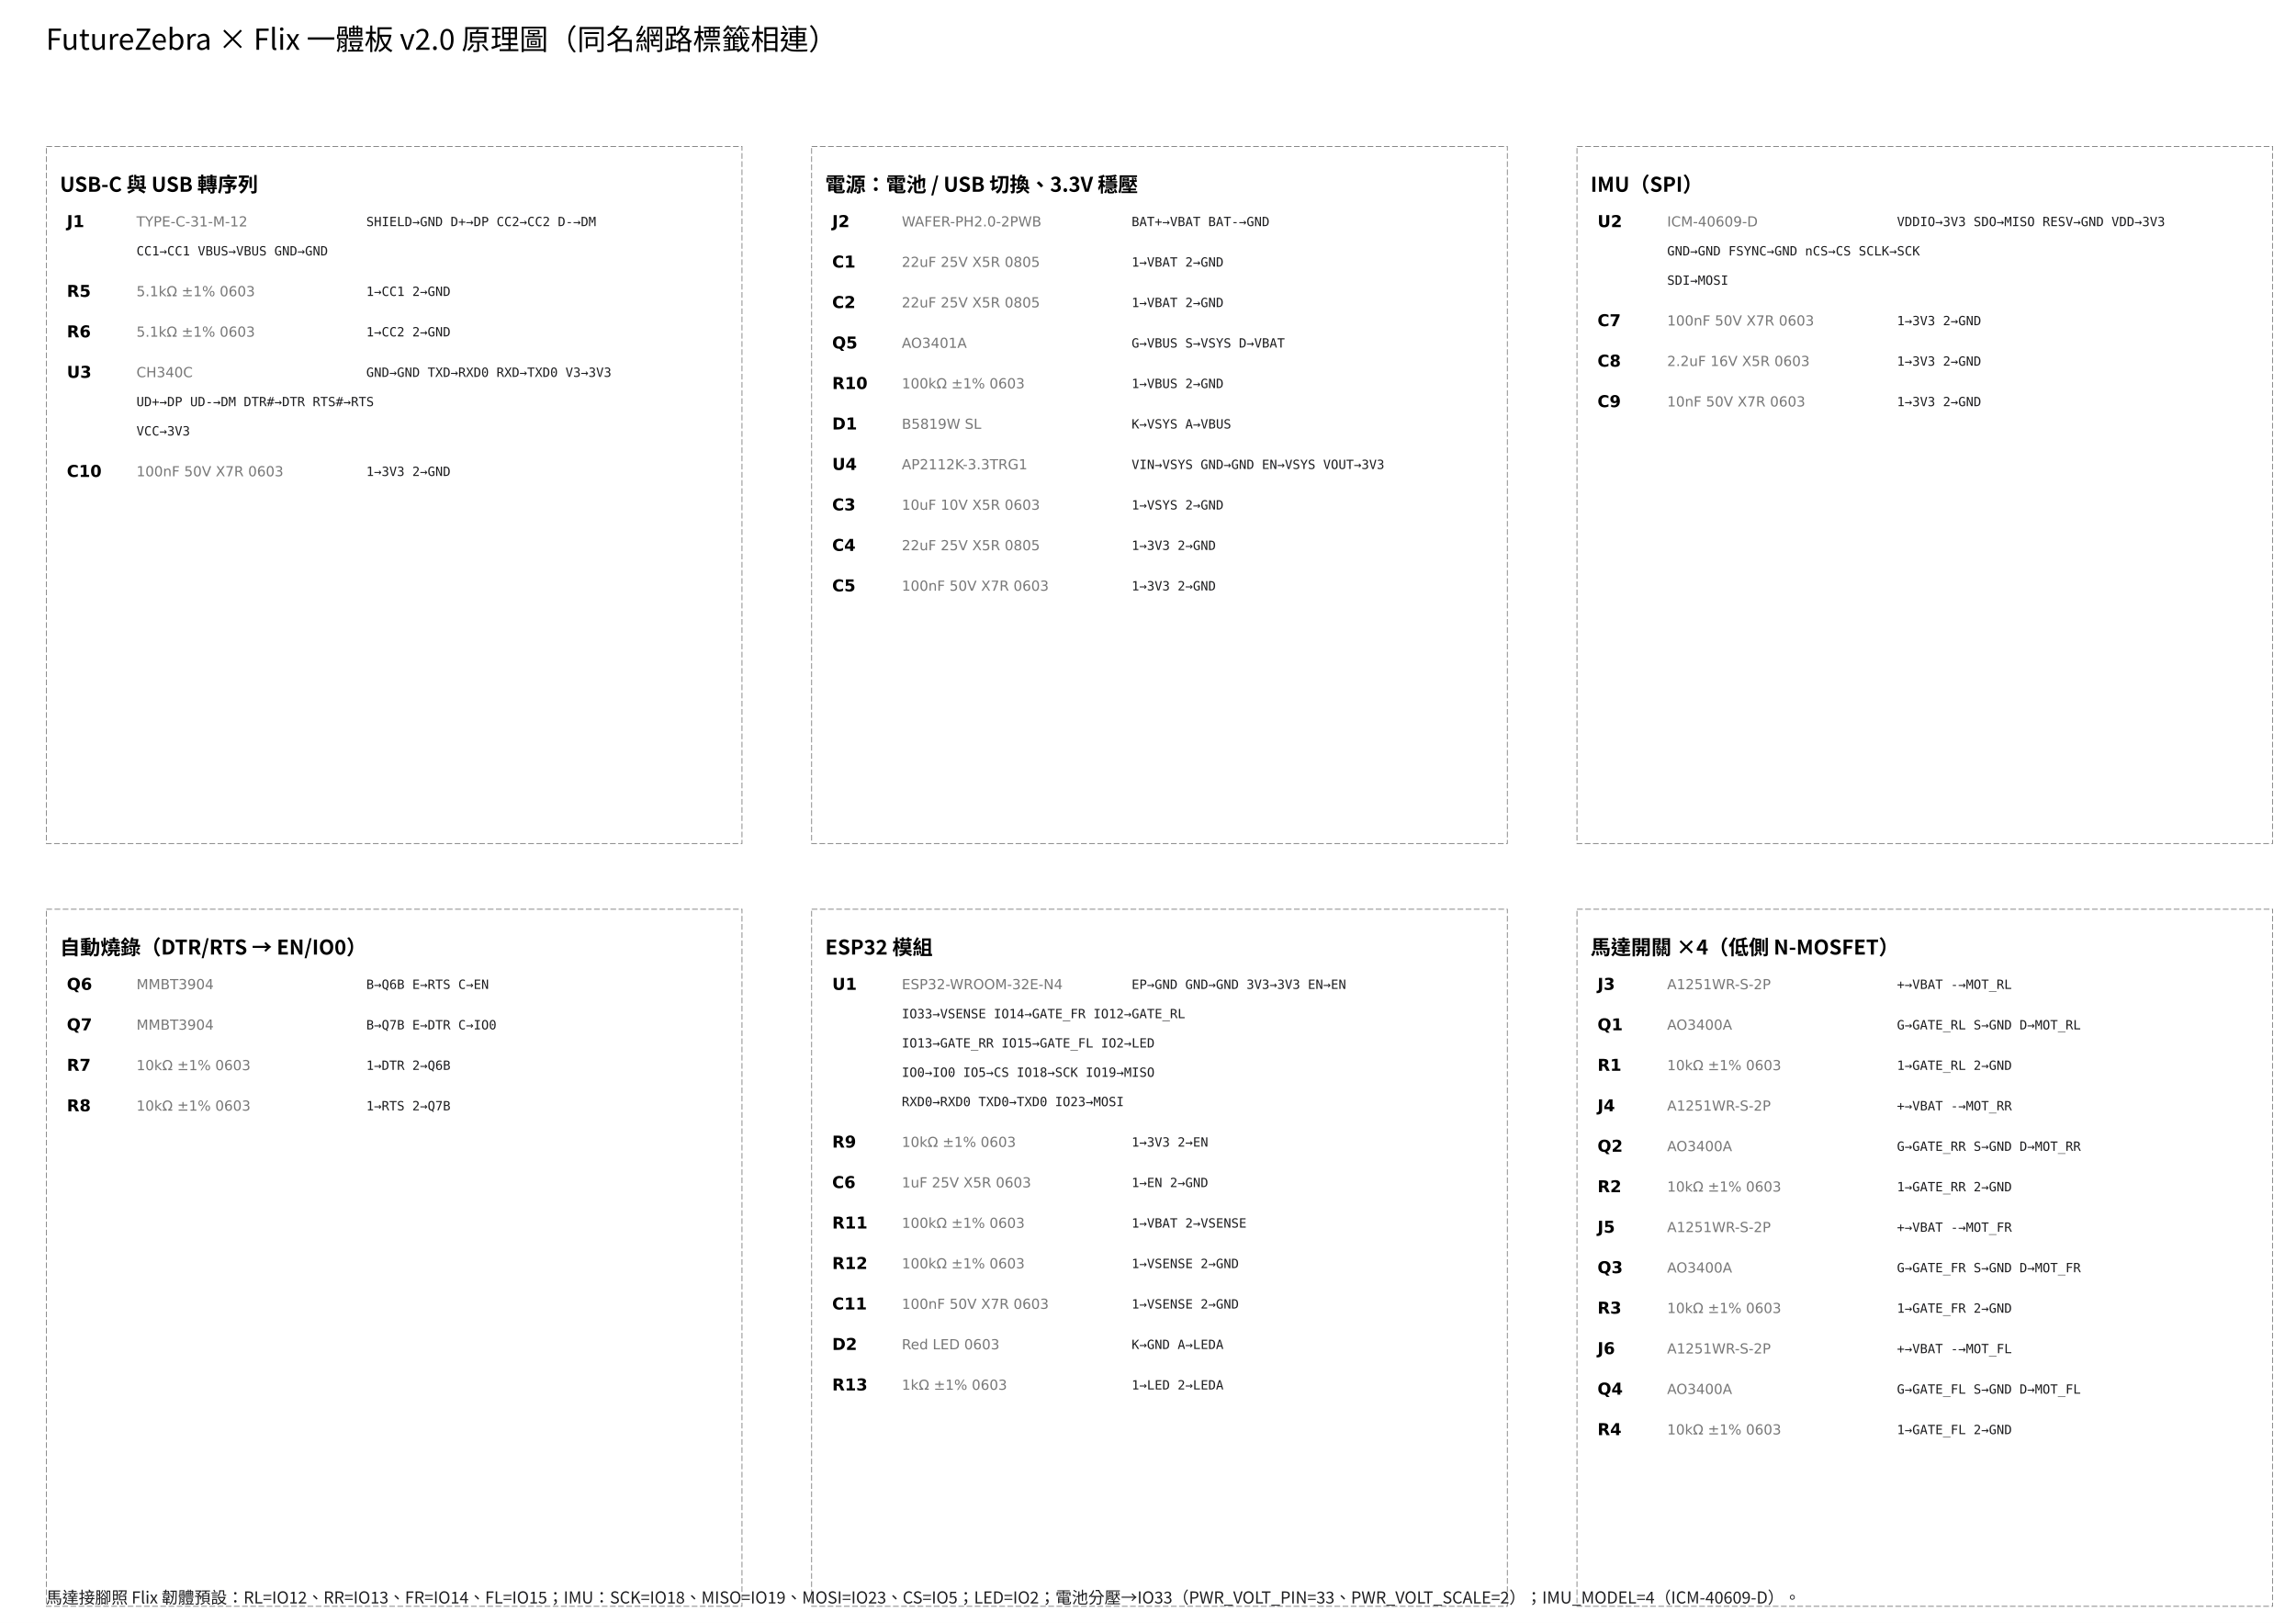
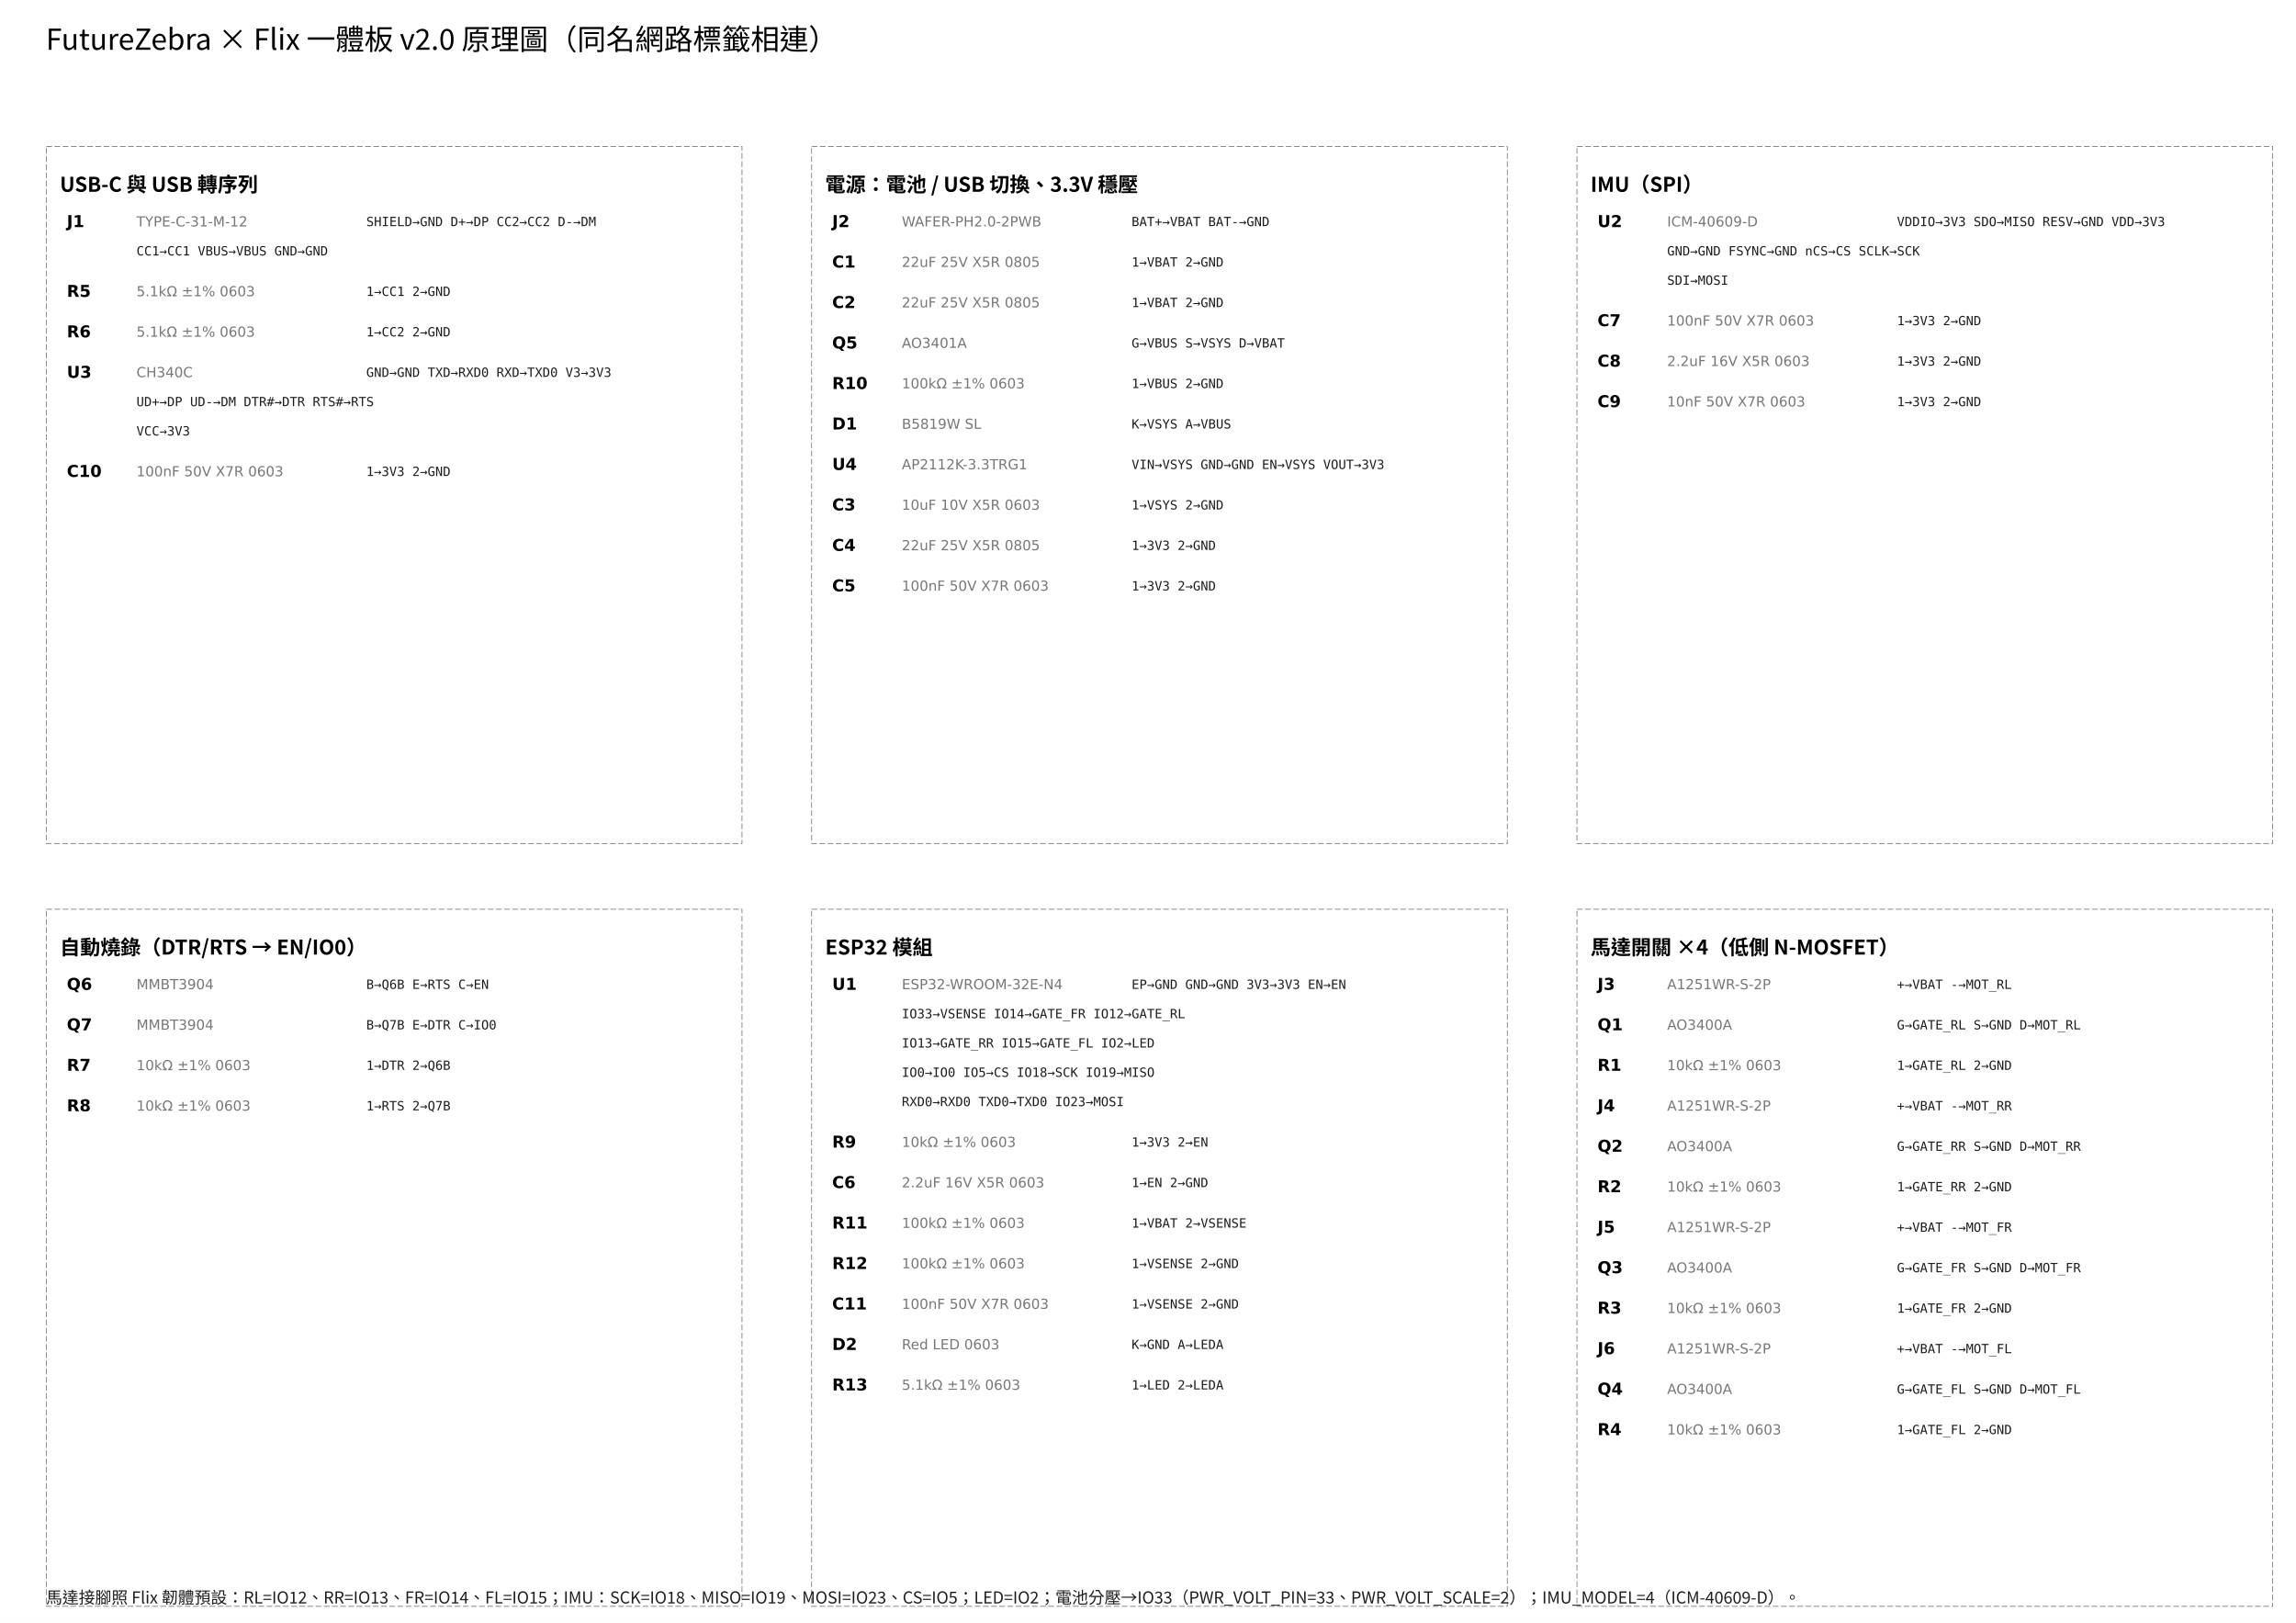
<svg xmlns="http://www.w3.org/2000/svg" width="1190.88pt" height="841.68pt" viewBox="0 0 1190.88 841.68" version="1.1">
  <defs>
    <style type="text/css">*{stroke-linejoin: round; stroke-linecap: butt}</style>
  </defs>
  <g id="figure_1">
    <g id="patch_1">
      <path d="M 0 841.68  L 1190.88 841.68  L 1190.88 0  L 0 0  z " style="fill: #ffffff" />
    </g>
    <g id="axes_1">
      <g id="patch_2">
-         <path d="M 23.818 437.674  L 385.051 437.674  L 385.051 75.751  L 23.818 75.751  L 23.818 437.674  z " clip-path="url(#p73c78aa7f6)" style="fill: none; stroke-dasharray: 2.96,1.28; stroke-dashoffset: 0; stroke: #777777; stroke-width: 0.8; stroke-linejoin: miter" />
+         <path d="M 23.818 437.674  L 385.051 437.674  L 385.051 75.751  L 23.818 75.751  L 23.818 437.674  z " clip-path="url(#p7e9103338e)" style="fill: none; stroke-dasharray: 2.96,1.28; stroke-dashoffset: 0; stroke: #777777; stroke-width: 0.8; stroke-linejoin: miter" />
      </g>
      <g id="text_1">
        <text style="font-weight: 700; font-size: 10.5px; font-family: 'Noto Sans CJK TC', 'DejaVu Sans', 'Noto Sans CJK JP'; text-anchor: start" x="31.042" y="99.468" transform="rotate(-0 31.04227 99.4681)">USB-C 與 USB 轉序列</text>
      </g>
      <g id="text_2">
        <text style="font-weight: 700; font-size: 8.5px; font-family: 'DejaVu Sans'; text-anchor: start" x="34.655" y="117.771" transform="rotate(-0 34.65461 117.7707)">J1</text>
      </g>
      <g id="text_3">
        <text style="font-size: 7.2px; font-family: 'DejaVu Sans'; text-anchor: start; fill: #777777" x="70.778" y="117.433" transform="rotate(-0 70.77797 117.433)">TYPE-C-31-M-12</text>
      </g>
      <g id="text_4">
        <text style="font-size: 6.6px; font-family: 'DejaVu Sans Mono'; text-anchor: start; fill: #1d1d1f" x="189.985" y="117.277" transform="rotate(-0 189.9851 117.2771)">SHIELD→GND   D+→DP   CC2→CC2   D-→DM</text>
      </g>
      <g id="text_5">
        <text style="font-size: 6.6px; font-family: 'DejaVu Sans Mono'; text-anchor: start; fill: #1d1d1f" x="70.778" y="132.478" transform="rotate(-0 70.77797 132.4779)">CC1→CC1   VBUS→VBUS   GND→GND</text>
      </g>
      <g id="text_6">
        <text style="font-weight: 700; font-size: 8.5px; font-family: 'DejaVu Sans'; text-anchor: start" x="34.655" y="153.963" transform="rotate(-0 34.65461 153.9629)">R5</text>
      </g>
      <g id="text_7">
        <text style="font-size: 7.2px; font-family: 'DejaVu Sans'; text-anchor: start; fill: #777777" x="70.778" y="153.625" transform="rotate(-0 70.77797 153.6255)">5.1kΩ ±1% 0603</text>
      </g>
      <g id="text_8">
        <text style="font-size: 6.6px; font-family: 'DejaVu Sans Mono'; text-anchor: start; fill: #1d1d1f" x="189.985" y="153.469" transform="rotate(-0 189.9851 153.4694)">1→CC1   2→GND</text>
      </g>
      <g id="text_9">
        <text style="font-weight: 700; font-size: 8.5px; font-family: 'DejaVu Sans'; text-anchor: start" x="34.655" y="174.954" transform="rotate(-0 34.65461 174.9544)">R6</text>
      </g>
      <g id="text_10">
        <text style="font-size: 7.2px; font-family: 'DejaVu Sans'; text-anchor: start; fill: #777777" x="70.778" y="174.617" transform="rotate(-0 70.77797 174.617)">5.1kΩ ±1% 0603</text>
      </g>
      <g id="text_11">
        <text style="font-size: 6.6px; font-family: 'DejaVu Sans Mono'; text-anchor: start; fill: #1d1d1f" x="189.985" y="174.461" transform="rotate(-0 189.9851 174.4609)">1→CC2   2→GND</text>
      </g>
      <g id="text_12">
        <text style="font-weight: 700; font-size: 8.5px; font-family: 'DejaVu Sans'; text-anchor: start" x="34.655" y="195.946" transform="rotate(-0 34.65461 195.9459)">U3</text>
      </g>
      <g id="text_13">
        <text style="font-size: 7.2px; font-family: 'DejaVu Sans'; text-anchor: start; fill: #777777" x="70.778" y="195.608" transform="rotate(-0 70.77797 195.6082)">CH340C</text>
      </g>
      <g id="text_14">
        <text style="font-size: 6.6px; font-family: 'DejaVu Sans Mono'; text-anchor: start; fill: #1d1d1f" x="189.985" y="195.452" transform="rotate(-0 189.9851 195.4524)">GND→GND   TXD→RXD0   RXD→TXD0   V3→3V3</text>
      </g>
      <g id="text_15">
        <text style="font-size: 6.6px; font-family: 'DejaVu Sans Mono'; text-anchor: start; fill: #1d1d1f" x="70.778" y="210.653" transform="rotate(-0 70.77797 210.6531)">UD+→DP   UD-→DM   DTR#→DTR   RTS#→RTS</text>
      </g>
      <g id="text_16">
        <text style="font-size: 6.6px; font-family: 'DejaVu Sans Mono'; text-anchor: start; fill: #1d1d1f" x="70.778" y="225.854" transform="rotate(-0 70.77797 225.8538)">VCC→3V3</text>
      </g>
      <g id="text_17">
        <text style="font-weight: 700; font-size: 8.5px; font-family: 'DejaVu Sans'; text-anchor: start" x="34.655" y="247.339" transform="rotate(-0 34.65461 247.3389)">C10</text>
      </g>
      <g id="text_18">
        <text style="font-size: 7.2px; font-family: 'DejaVu Sans'; text-anchor: start; fill: #777777" x="70.778" y="247.001" transform="rotate(-0 70.77797 247.0012)">100nF 50V X7R 0603</text>
      </g>
      <g id="text_19">
        <text style="font-size: 6.6px; font-family: 'DejaVu Sans Mono'; text-anchor: start; fill: #1d1d1f" x="189.985" y="246.845" transform="rotate(-0 189.9851 246.8453)">1→3V3   2→GND</text>
      </g>
    </g>
    <g id="axes_2">
      <g id="patch_3">
-         <path d="M 23.818 833.263  L 385.051 833.263  L 385.051 471.341  L 23.818 471.341  L 23.818 833.263  z " clip-path="url(#p7eef269477)" style="fill: none; stroke-dasharray: 2.96,1.28; stroke-dashoffset: 0; stroke: #777777; stroke-width: 0.8; stroke-linejoin: miter" />
+         <path d="M 23.818 833.263  L 385.051 833.263  L 385.051 471.341  L 23.818 471.341  L 23.818 833.263  z " clip-path="url(#p43cdf53a98)" style="fill: none; stroke-dasharray: 2.96,1.28; stroke-dashoffset: 0; stroke: #777777; stroke-width: 0.8; stroke-linejoin: miter" />
      </g>
      <g id="text_20">
        <text style="font-weight: 700; font-size: 10.5px; font-family: 'Noto Sans CJK TC', 'DejaVu Sans', 'Noto Sans CJK JP'; text-anchor: start" x="31.042" y="495.058" transform="rotate(-0 31.04227 495.0577)">自動燒錄（DTR/RTS → EN/IO0）</text>
      </g>
      <g id="text_21">
        <text style="font-weight: 700; font-size: 8.5px; font-family: 'DejaVu Sans'; text-anchor: start" x="34.655" y="513.36" transform="rotate(-0 34.65461 513.3603)">Q6</text>
      </g>
      <g id="text_22">
        <text style="font-size: 7.2px; font-family: 'DejaVu Sans'; text-anchor: start; fill: #777777" x="70.778" y="513.023" transform="rotate(-0 70.77797 513.0226)">MMBT3904</text>
      </g>
      <g id="text_23">
        <text style="font-size: 6.6px; font-family: 'DejaVu Sans Mono'; text-anchor: start; fill: #1d1d1f" x="189.985" y="512.867" transform="rotate(-0 189.9851 512.8667)">B→Q6B   E→RTS   C→EN</text>
      </g>
      <g id="text_24">
        <text style="font-weight: 700; font-size: 8.5px; font-family: 'DejaVu Sans'; text-anchor: start" x="34.655" y="534.352" transform="rotate(-0 34.65461 534.3518)">Q7</text>
      </g>
      <g id="text_25">
        <text style="font-size: 7.2px; font-family: 'DejaVu Sans'; text-anchor: start; fill: #777777" x="70.778" y="534.014" transform="rotate(-0 70.77797 534.0141)">MMBT3904</text>
      </g>
      <g id="text_26">
        <text style="font-size: 6.6px; font-family: 'DejaVu Sans Mono'; text-anchor: start; fill: #1d1d1f" x="189.985" y="533.858" transform="rotate(-0 189.9851 533.8582)">B→Q7B   E→DTR   C→IO0</text>
      </g>
      <g id="text_27">
        <text style="font-weight: 700; font-size: 8.5px; font-family: 'DejaVu Sans'; text-anchor: start" x="34.655" y="555.343" transform="rotate(-0 34.65461 555.3433)">R7</text>
      </g>
      <g id="text_28">
        <text style="font-size: 7.2px; font-family: 'DejaVu Sans'; text-anchor: start; fill: #777777" x="70.778" y="555.006" transform="rotate(-0 70.77797 555.0059)">10kΩ ±1% 0603</text>
      </g>
      <g id="text_29">
        <text style="font-size: 6.6px; font-family: 'DejaVu Sans Mono'; text-anchor: start; fill: #1d1d1f" x="189.985" y="554.85" transform="rotate(-0 189.9851 554.8497)">1→DTR   2→Q6B</text>
      </g>
      <g id="text_30">
        <text style="font-weight: 700; font-size: 8.5px; font-family: 'DejaVu Sans'; text-anchor: start" x="34.655" y="576.335" transform="rotate(-0 34.65461 576.3348)">R8</text>
      </g>
      <g id="text_31">
        <text style="font-size: 7.2px; font-family: 'DejaVu Sans'; text-anchor: start; fill: #777777" x="70.778" y="575.997" transform="rotate(-0 70.77797 575.9974)">10kΩ ±1% 0603</text>
      </g>
      <g id="text_32">
        <text style="font-size: 6.6px; font-family: 'DejaVu Sans Mono'; text-anchor: start; fill: #1d1d1f" x="189.985" y="575.841" transform="rotate(-0 189.9851 575.8412)">1→RTS   2→Q7B</text>
      </g>
    </g>
    <g id="axes_3">
      <g id="patch_4">
-         <path d="M 420.778 437.674  L 782.011 437.674  L 782.011 75.751  L 420.778 75.751  L 420.778 437.674  z " clip-path="url(#p5f83b46937)" style="fill: none; stroke-dasharray: 2.96,1.28; stroke-dashoffset: 0; stroke: #777777; stroke-width: 0.8; stroke-linejoin: miter" />
+         <path d="M 420.778 437.674  L 782.011 437.674  L 782.011 75.751  L 420.778 75.751  L 420.778 437.674  z " clip-path="url(#p7753837fd7)" style="fill: none; stroke-dasharray: 2.96,1.28; stroke-dashoffset: 0; stroke: #777777; stroke-width: 0.8; stroke-linejoin: miter" />
      </g>
      <g id="text_33">
        <text style="font-weight: 700; font-size: 10.5px; font-family: 'Noto Sans CJK TC', 'DejaVu Sans', 'Noto Sans CJK JP'; text-anchor: start" x="428.002" y="99.468" transform="rotate(-0 428.0023 99.4681)">電源：電池 / USB 切換、3.3V 穩壓</text>
      </g>
      <g id="text_34">
        <text style="font-weight: 700; font-size: 8.5px; font-family: 'DejaVu Sans'; text-anchor: start" x="431.615" y="117.771" transform="rotate(-0 431.6146 117.7707)">J2</text>
      </g>
      <g id="text_35">
        <text style="font-size: 7.2px; font-family: 'DejaVu Sans'; text-anchor: start; fill: #777777" x="467.738" y="117.433" transform="rotate(-0 467.738 117.433)">WAFER-PH2.0-2PWB</text>
      </g>
      <g id="text_36">
        <text style="font-size: 6.6px; font-family: 'DejaVu Sans Mono'; text-anchor: start; fill: #1d1d1f" x="586.945" y="117.277" transform="rotate(-0 586.9451 117.2771)">BAT+→VBAT   BAT-→GND</text>
      </g>
      <g id="text_37">
        <text style="font-weight: 700; font-size: 8.5px; font-family: 'DejaVu Sans'; text-anchor: start" x="431.615" y="138.762" transform="rotate(-0 431.6146 138.7622)">C1</text>
      </g>
      <g id="text_38">
        <text style="font-size: 7.2px; font-family: 'DejaVu Sans'; text-anchor: start; fill: #777777" x="467.738" y="138.424" transform="rotate(-0 467.738 138.4245)">22uF 25V X5R 0805</text>
      </g>
      <g id="text_39">
        <text style="font-size: 6.6px; font-family: 'DejaVu Sans Mono'; text-anchor: start; fill: #1d1d1f" x="586.945" y="138.269" transform="rotate(-0 586.9451 138.2686)">1→VBAT   2→GND</text>
      </g>
      <g id="text_40">
        <text style="font-weight: 700; font-size: 8.5px; font-family: 'DejaVu Sans'; text-anchor: start" x="431.615" y="159.754" transform="rotate(-0 431.6146 159.7537)">C2</text>
      </g>
      <g id="text_41">
        <text style="font-size: 7.2px; font-family: 'DejaVu Sans'; text-anchor: start; fill: #777777" x="467.738" y="159.416" transform="rotate(-0 467.738 159.416)">22uF 25V X5R 0805</text>
      </g>
      <g id="text_42">
        <text style="font-size: 6.6px; font-family: 'DejaVu Sans Mono'; text-anchor: start; fill: #1d1d1f" x="586.945" y="159.26" transform="rotate(-0 586.9451 159.2601)">1→VBAT   2→GND</text>
      </g>
      <g id="text_43">
        <text style="font-weight: 700; font-size: 8.5px; font-family: 'DejaVu Sans'; text-anchor: start" x="431.615" y="180.745" transform="rotate(-0 431.6146 180.7452)">Q5</text>
      </g>
      <g id="text_44">
        <text style="font-size: 7.2px; font-family: 'DejaVu Sans'; text-anchor: start; fill: #777777" x="467.738" y="180.407" transform="rotate(-0 467.738 180.4075)">AO3401A</text>
      </g>
      <g id="text_45">
        <text style="font-size: 6.6px; font-family: 'DejaVu Sans Mono'; text-anchor: start; fill: #1d1d1f" x="586.945" y="180.252" transform="rotate(-0 586.9451 180.2516)">G→VBUS   S→VSYS   D→VBAT</text>
      </g>
      <g id="text_46">
        <text style="font-weight: 700; font-size: 8.5px; font-family: 'DejaVu Sans'; text-anchor: start" x="431.615" y="201.737" transform="rotate(-0 431.6146 201.7367)">R10</text>
      </g>
      <g id="text_47">
        <text style="font-size: 7.2px; font-family: 'DejaVu Sans'; text-anchor: start; fill: #777777" x="467.738" y="201.399" transform="rotate(-0 467.738 201.3993)">100kΩ ±1% 0603</text>
      </g>
      <g id="text_48">
        <text style="font-size: 6.6px; font-family: 'DejaVu Sans Mono'; text-anchor: start; fill: #1d1d1f" x="586.945" y="201.243" transform="rotate(-0 586.9451 201.2431)">1→VBUS   2→GND</text>
      </g>
      <g id="text_49">
        <text style="font-weight: 700; font-size: 8.5px; font-family: 'DejaVu Sans'; text-anchor: start" x="431.615" y="222.728" transform="rotate(-0 431.6146 222.7282)">D1</text>
      </g>
      <g id="text_50">
        <text style="font-size: 7.2px; font-family: 'DejaVu Sans'; text-anchor: start; fill: #777777" x="467.738" y="222.39" transform="rotate(-0 467.738 222.3905)">B5819W SL</text>
      </g>
      <g id="text_51">
        <text style="font-size: 6.6px; font-family: 'DejaVu Sans Mono'; text-anchor: start; fill: #1d1d1f" x="586.945" y="222.235" transform="rotate(-0 586.9451 222.2346)">K→VSYS   A→VBUS</text>
      </g>
      <g id="text_52">
        <text style="font-weight: 700; font-size: 8.5px; font-family: 'DejaVu Sans'; text-anchor: start" x="431.615" y="243.72" transform="rotate(-0 431.6146 243.7197)">U4</text>
      </g>
      <g id="text_53">
        <text style="font-size: 7.2px; font-family: 'DejaVu Sans'; text-anchor: start; fill: #777777" x="467.738" y="243.382" transform="rotate(-0 467.738 243.382)">AP2112K-3.3TRG1</text>
      </g>
      <g id="text_54">
        <text style="font-size: 6.6px; font-family: 'DejaVu Sans Mono'; text-anchor: start; fill: #1d1d1f" x="586.945" y="243.226" transform="rotate(-0 586.9451 243.2261)">VIN→VSYS   GND→GND   EN→VSYS   VOUT→3V3</text>
      </g>
      <g id="text_55">
        <text style="font-weight: 700; font-size: 8.5px; font-family: 'DejaVu Sans'; text-anchor: start" x="431.615" y="264.711" transform="rotate(-0 431.6146 264.7112)">C3</text>
      </g>
      <g id="text_56">
        <text style="font-size: 7.2px; font-family: 'DejaVu Sans'; text-anchor: start; fill: #777777" x="467.738" y="264.373" transform="rotate(-0 467.738 264.3735)">10uF 10V X5R 0603</text>
      </g>
      <g id="text_57">
        <text style="font-size: 6.6px; font-family: 'DejaVu Sans Mono'; text-anchor: start; fill: #1d1d1f" x="586.945" y="264.218" transform="rotate(-0 586.9451 264.2176)">1→VSYS   2→GND</text>
      </g>
      <g id="text_58">
        <text style="font-weight: 700; font-size: 8.5px; font-family: 'DejaVu Sans'; text-anchor: start" x="431.615" y="285.703" transform="rotate(-0 431.6146 285.7027)">C4</text>
      </g>
      <g id="text_59">
        <text style="font-size: 7.2px; font-family: 'DejaVu Sans'; text-anchor: start; fill: #777777" x="467.738" y="285.365" transform="rotate(-0 467.738 285.365)">22uF 25V X5R 0805</text>
      </g>
      <g id="text_60">
        <text style="font-size: 6.6px; font-family: 'DejaVu Sans Mono'; text-anchor: start; fill: #1d1d1f" x="586.945" y="285.209" transform="rotate(-0 586.9451 285.2091)">1→3V3   2→GND</text>
      </g>
      <g id="text_61">
        <text style="font-weight: 700; font-size: 8.5px; font-family: 'DejaVu Sans'; text-anchor: start" x="431.615" y="306.694" transform="rotate(-0 431.6146 306.6942)">C5</text>
      </g>
      <g id="text_62">
        <text style="font-size: 7.2px; font-family: 'DejaVu Sans'; text-anchor: start; fill: #777777" x="467.738" y="306.356" transform="rotate(-0 467.738 306.3565)">100nF 50V X7R 0603</text>
      </g>
      <g id="text_63">
        <text style="font-size: 6.6px; font-family: 'DejaVu Sans Mono'; text-anchor: start; fill: #1d1d1f" x="586.945" y="306.201" transform="rotate(-0 586.9451 306.2006)">1→3V3   2→GND</text>
      </g>
    </g>
    <g id="axes_4">
      <g id="patch_5">
-         <path d="M 420.778 833.263  L 782.011 833.263  L 782.011 471.341  L 420.778 471.341  L 420.778 833.263  z " clip-path="url(#p5827494e26)" style="fill: none; stroke-dasharray: 2.96,1.28; stroke-dashoffset: 0; stroke: #777777; stroke-width: 0.8; stroke-linejoin: miter" />
+         <path d="M 420.778 833.263  L 782.011 833.263  L 782.011 471.341  L 420.778 471.341  L 420.778 833.263  z " clip-path="url(#p010431e707)" style="fill: none; stroke-dasharray: 2.96,1.28; stroke-dashoffset: 0; stroke: #777777; stroke-width: 0.8; stroke-linejoin: miter" />
      </g>
      <g id="text_64">
        <text style="font-weight: 700; font-size: 10.5px; font-family: 'Noto Sans CJK TC', 'DejaVu Sans', 'Noto Sans CJK JP'; text-anchor: start" x="428.002" y="495.058" transform="rotate(-0 428.0023 495.0577)">ESP32 模組</text>
      </g>
      <g id="text_65">
        <text style="font-weight: 700; font-size: 8.5px; font-family: 'DejaVu Sans'; text-anchor: start" x="431.615" y="513.36" transform="rotate(-0 431.6146 513.3603)">U1</text>
      </g>
      <g id="text_66">
        <text style="font-size: 7.2px; font-family: 'DejaVu Sans'; text-anchor: start; fill: #777777" x="467.738" y="513.023" transform="rotate(-0 467.738 513.0226)">ESP32-WROOM-32E-N4</text>
      </g>
      <g id="text_67">
        <text style="font-size: 6.6px; font-family: 'DejaVu Sans Mono'; text-anchor: start; fill: #1d1d1f" x="586.945" y="512.867" transform="rotate(-0 586.9451 512.8667)">EP→GND   GND→GND   3V3→3V3   EN→EN</text>
      </g>
      <g id="text_68">
        <text style="font-size: 6.6px; font-family: 'DejaVu Sans Mono'; text-anchor: start; fill: #1d1d1f" x="467.738" y="528.067" transform="rotate(-0 467.738 528.0675)">IO33→VSENSE   IO14→GATE_FR   IO12→GATE_RL</text>
      </g>
      <g id="text_69">
        <text style="font-size: 6.6px; font-family: 'DejaVu Sans Mono'; text-anchor: start; fill: #1d1d1f" x="467.738" y="543.268" transform="rotate(-0 467.738 543.2682)">IO13→GATE_RR   IO15→GATE_FL   IO2→LED</text>
      </g>
      <g id="text_70">
        <text style="font-size: 6.6px; font-family: 'DejaVu Sans Mono'; text-anchor: start; fill: #1d1d1f" x="467.738" y="558.469" transform="rotate(-0 467.738 558.4689)">IO0→IO0   IO5→CS   IO18→SCK   IO19→MISO</text>
      </g>
      <g id="text_71">
        <text style="font-size: 6.6px; font-family: 'DejaVu Sans Mono'; text-anchor: start; fill: #1d1d1f" x="467.738" y="573.67" transform="rotate(-0 467.738 573.6697)">RXD0→RXD0   TXD0→TXD0   IO23→MOSI</text>
      </g>
      <g id="text_72">
        <text style="font-weight: 700; font-size: 8.5px; font-family: 'DejaVu Sans'; text-anchor: start" x="431.615" y="595.155" transform="rotate(-0 431.6146 595.1547)">R9</text>
      </g>
      <g id="text_73">
        <text style="font-size: 7.2px; font-family: 'DejaVu Sans'; text-anchor: start; fill: #777777" x="467.738" y="594.817" transform="rotate(-0 467.738 594.8173)">10kΩ ±1% 0603</text>
      </g>
      <g id="text_74">
        <text style="font-size: 6.6px; font-family: 'DejaVu Sans Mono'; text-anchor: start; fill: #1d1d1f" x="586.945" y="594.661" transform="rotate(-0 586.9451 594.6612)">1→3V3   2→EN</text>
      </g>
      <g id="text_75">
        <text style="font-weight: 700; font-size: 8.5px; font-family: 'DejaVu Sans'; text-anchor: start" x="431.615" y="616.146" transform="rotate(-0 431.6146 616.1462)">C6</text>
      </g>
      <g id="text_76">
-         <text style="font-size: 7.2px; font-family: 'DejaVu Sans'; text-anchor: start; fill: #777777" x="467.738" y="615.809" transform="rotate(-0 467.738 615.8085)">1uF 25V X5R 0603</text>
+         <text style="font-size: 7.2px; font-family: 'DejaVu Sans'; text-anchor: start; fill: #777777" x="467.738" y="615.809" transform="rotate(-0 467.738 615.8085)">2.2uF 16V X5R 0603</text>
      </g>
      <g id="text_77">
        <text style="font-size: 6.6px; font-family: 'DejaVu Sans Mono'; text-anchor: start; fill: #1d1d1f" x="586.945" y="615.653" transform="rotate(-0 586.9451 615.6527)">1→EN   2→GND</text>
      </g>
      <g id="text_78">
        <text style="font-weight: 700; font-size: 8.5px; font-family: 'DejaVu Sans'; text-anchor: start" x="431.615" y="637.138" transform="rotate(-0 431.6146 637.1377)">R11</text>
      </g>
      <g id="text_79">
        <text style="font-size: 7.2px; font-family: 'DejaVu Sans'; text-anchor: start; fill: #777777" x="467.738" y="636.8" transform="rotate(-0 467.738 636.8003)">100kΩ ±1% 0603</text>
      </g>
      <g id="text_80">
        <text style="font-size: 6.6px; font-family: 'DejaVu Sans Mono'; text-anchor: start; fill: #1d1d1f" x="586.945" y="636.644" transform="rotate(-0 586.9451 636.6442)">1→VBAT   2→VSENSE</text>
      </g>
      <g id="text_81">
        <text style="font-weight: 700; font-size: 8.5px; font-family: 'DejaVu Sans'; text-anchor: start" x="431.615" y="658.129" transform="rotate(-0 431.6146 658.1292)">R12</text>
      </g>
      <g id="text_82">
        <text style="font-size: 7.2px; font-family: 'DejaVu Sans'; text-anchor: start; fill: #777777" x="467.738" y="657.792" transform="rotate(-0 467.738 657.7918)">100kΩ ±1% 0603</text>
      </g>
      <g id="text_83">
        <text style="font-size: 6.6px; font-family: 'DejaVu Sans Mono'; text-anchor: start; fill: #1d1d1f" x="586.945" y="657.636" transform="rotate(-0 586.9451 657.6357)">1→VSENSE   2→GND</text>
      </g>
      <g id="text_84">
        <text style="font-weight: 700; font-size: 8.5px; font-family: 'DejaVu Sans'; text-anchor: start" x="431.615" y="679.121" transform="rotate(-0 431.6146 679.1207)">C11</text>
      </g>
      <g id="text_85">
        <text style="font-size: 7.2px; font-family: 'DejaVu Sans'; text-anchor: start; fill: #777777" x="467.738" y="678.783" transform="rotate(-0 467.738 678.783)">100nF 50V X7R 0603</text>
      </g>
      <g id="text_86">
        <text style="font-size: 6.6px; font-family: 'DejaVu Sans Mono'; text-anchor: start; fill: #1d1d1f" x="586.945" y="678.627" transform="rotate(-0 586.9451 678.6272)">1→VSENSE   2→GND</text>
      </g>
      <g id="text_87">
        <text style="font-weight: 700; font-size: 8.5px; font-family: 'DejaVu Sans'; text-anchor: start" x="431.615" y="700.112" transform="rotate(-0 431.6146 700.1122)">D2</text>
      </g>
      <g id="text_88">
        <text style="font-size: 7.2px; font-family: 'DejaVu Sans'; text-anchor: start; fill: #777777" x="467.738" y="699.775" transform="rotate(-0 467.738 699.7748)">Red LED 0603</text>
      </g>
      <g id="text_89">
        <text style="font-size: 6.6px; font-family: 'DejaVu Sans Mono'; text-anchor: start; fill: #1d1d1f" x="586.945" y="699.619" transform="rotate(-0 586.9451 699.6187)">K→GND   A→LEDA</text>
      </g>
      <g id="text_90">
        <text style="font-weight: 700; font-size: 8.5px; font-family: 'DejaVu Sans'; text-anchor: start" x="431.615" y="721.104" transform="rotate(-0 431.6146 721.1037)">R13</text>
      </g>
      <g id="text_91">
-         <text style="font-size: 7.2px; font-family: 'DejaVu Sans'; text-anchor: start; fill: #777777" x="467.738" y="720.766" transform="rotate(-0 467.738 720.7663)">1kΩ ±1% 0603</text>
+         <text style="font-size: 7.2px; font-family: 'DejaVu Sans'; text-anchor: start; fill: #777777" x="467.738" y="720.766" transform="rotate(-0 467.738 720.7663)">5.1kΩ ±1% 0603</text>
      </g>
      <g id="text_92">
        <text style="font-size: 6.6px; font-family: 'DejaVu Sans Mono'; text-anchor: start; fill: #1d1d1f" x="586.945" y="720.61" transform="rotate(-0 586.9451 720.6102)">1→LED   2→LEDA</text>
      </g>
    </g>
    <g id="axes_5">
      <g id="patch_6">
-         <path d="M 817.738 437.674  L 1178.971 437.674  L 1178.971 75.751  L 817.738 75.751  L 817.738 437.674  z " clip-path="url(#pc3648d0299)" style="fill: none; stroke-dasharray: 2.96,1.28; stroke-dashoffset: 0; stroke: #777777; stroke-width: 0.8; stroke-linejoin: miter" />
+         <path d="M 817.738 437.674  L 1178.971 437.674  L 1178.971 75.751  L 817.738 75.751  L 817.738 437.674  z " clip-path="url(#pfb6c1fbe27)" style="fill: none; stroke-dasharray: 2.96,1.28; stroke-dashoffset: 0; stroke: #777777; stroke-width: 0.8; stroke-linejoin: miter" />
      </g>
      <g id="text_93">
        <text style="font-weight: 700; font-size: 10.5px; font-family: 'Noto Sans CJK TC', 'DejaVu Sans', 'Noto Sans CJK JP'; text-anchor: start" x="824.962" y="99.468" transform="rotate(-0 824.9623 99.4681)">IMU（SPI）</text>
      </g>
      <g id="text_94">
        <text style="font-weight: 700; font-size: 8.5px; font-family: 'DejaVu Sans'; text-anchor: start" x="828.575" y="117.771" transform="rotate(-0 828.5746 117.7707)">U2</text>
      </g>
      <g id="text_95">
        <text style="font-size: 7.2px; font-family: 'DejaVu Sans'; text-anchor: start; fill: #777777" x="864.698" y="117.433" transform="rotate(-0 864.698 117.433)">ICM-40609-D</text>
      </g>
      <g id="text_96">
        <text style="font-size: 6.6px; font-family: 'DejaVu Sans Mono'; text-anchor: start; fill: #1d1d1f" x="983.905" y="117.277" transform="rotate(-0 983.9051 117.2771)">VDDIO→3V3   SDO→MISO   RESV→GND   VDD→3V3</text>
      </g>
      <g id="text_97">
        <text style="font-size: 6.6px; font-family: 'DejaVu Sans Mono'; text-anchor: start; fill: #1d1d1f" x="864.698" y="132.478" transform="rotate(-0 864.698 132.4779)">GND→GND   FSYNC→GND   nCS→CS   SCLK→SCK</text>
      </g>
      <g id="text_98">
        <text style="font-size: 6.6px; font-family: 'DejaVu Sans Mono'; text-anchor: start; fill: #1d1d1f" x="864.698" y="147.679" transform="rotate(-0 864.698 147.6786)">SDI→MOSI</text>
      </g>
      <g id="text_99">
        <text style="font-weight: 700; font-size: 8.5px; font-family: 'DejaVu Sans'; text-anchor: start" x="828.575" y="169.164" transform="rotate(-0 828.5746 169.1637)">C7</text>
      </g>
      <g id="text_100">
        <text style="font-size: 7.2px; font-family: 'DejaVu Sans'; text-anchor: start; fill: #777777" x="864.698" y="168.826" transform="rotate(-0 864.698 168.826)">100nF 50V X7R 0603</text>
      </g>
      <g id="text_101">
        <text style="font-size: 6.6px; font-family: 'DejaVu Sans Mono'; text-anchor: start; fill: #1d1d1f" x="983.905" y="168.67" transform="rotate(-0 983.9051 168.6701)">1→3V3   2→GND</text>
      </g>
      <g id="text_102">
        <text style="font-weight: 700; font-size: 8.5px; font-family: 'DejaVu Sans'; text-anchor: start" x="828.575" y="190.155" transform="rotate(-0 828.5746 190.1552)">C8</text>
      </g>
      <g id="text_103">
        <text style="font-size: 7.2px; font-family: 'DejaVu Sans'; text-anchor: start; fill: #777777" x="864.698" y="189.817" transform="rotate(-0 864.698 189.8175)">2.2uF 16V X5R 0603</text>
      </g>
      <g id="text_104">
        <text style="font-size: 6.6px; font-family: 'DejaVu Sans Mono'; text-anchor: start; fill: #1d1d1f" x="983.905" y="189.662" transform="rotate(-0 983.9051 189.6616)">1→3V3   2→GND</text>
      </g>
      <g id="text_105">
        <text style="font-weight: 700; font-size: 8.5px; font-family: 'DejaVu Sans'; text-anchor: start" x="828.575" y="211.147" transform="rotate(-0 828.5746 211.1467)">C9</text>
      </g>
      <g id="text_106">
        <text style="font-size: 7.2px; font-family: 'DejaVu Sans'; text-anchor: start; fill: #777777" x="864.698" y="210.809" transform="rotate(-0 864.698 210.809)">10nF 50V X7R 0603</text>
      </g>
      <g id="text_107">
        <text style="font-size: 6.6px; font-family: 'DejaVu Sans Mono'; text-anchor: start; fill: #1d1d1f" x="983.905" y="210.653" transform="rotate(-0 983.9051 210.6531)">1→3V3   2→GND</text>
      </g>
    </g>
    <g id="axes_6">
      <g id="patch_7">
-         <path d="M 817.738 833.263  L 1178.971 833.263  L 1178.971 471.341  L 817.738 471.341  L 817.738 833.263  z " clip-path="url(#p748e13cf6d)" style="fill: none; stroke-dasharray: 2.96,1.28; stroke-dashoffset: 0; stroke: #777777; stroke-width: 0.8; stroke-linejoin: miter" />
+         <path d="M 817.738 833.263  L 1178.971 833.263  L 1178.971 471.341  L 817.738 471.341  L 817.738 833.263  z " clip-path="url(#pc42a03accb)" style="fill: none; stroke-dasharray: 2.96,1.28; stroke-dashoffset: 0; stroke: #777777; stroke-width: 0.8; stroke-linejoin: miter" />
      </g>
      <g id="text_108">
        <text style="font-weight: 700; font-size: 10.5px; font-family: 'Noto Sans CJK TC', 'DejaVu Sans', 'Noto Sans CJK JP'; text-anchor: start" x="824.962" y="495.058" transform="rotate(-0 824.9623 495.0577)">馬達開關 ×4（低側 N-MOSFET）</text>
      </g>
      <g id="text_109">
        <text style="font-weight: 700; font-size: 8.5px; font-family: 'DejaVu Sans'; text-anchor: start" x="828.575" y="513.36" transform="rotate(-0 828.5746 513.3603)">J3</text>
      </g>
      <g id="text_110">
        <text style="font-size: 7.2px; font-family: 'DejaVu Sans'; text-anchor: start; fill: #777777" x="864.698" y="513.023" transform="rotate(-0 864.698 513.0226)">A1251WR-S-2P</text>
      </g>
      <g id="text_111">
        <text style="font-size: 6.6px; font-family: 'DejaVu Sans Mono'; text-anchor: start; fill: #1d1d1f" x="983.905" y="512.867" transform="rotate(-0 983.9051 512.8667)">+→VBAT   -→MOT_RL</text>
      </g>
      <g id="text_112">
        <text style="font-weight: 700; font-size: 8.5px; font-family: 'DejaVu Sans'; text-anchor: start" x="828.575" y="534.352" transform="rotate(-0 828.5746 534.3518)">Q1</text>
      </g>
      <g id="text_113">
        <text style="font-size: 7.2px; font-family: 'DejaVu Sans'; text-anchor: start; fill: #777777" x="864.698" y="534.014" transform="rotate(-0 864.698 534.0141)">AO3400A</text>
      </g>
      <g id="text_114">
        <text style="font-size: 6.6px; font-family: 'DejaVu Sans Mono'; text-anchor: start; fill: #1d1d1f" x="983.905" y="533.858" transform="rotate(-0 983.9051 533.8582)">G→GATE_RL   S→GND   D→MOT_RL</text>
      </g>
      <g id="text_115">
        <text style="font-weight: 700; font-size: 8.5px; font-family: 'DejaVu Sans'; text-anchor: start" x="828.575" y="555.343" transform="rotate(-0 828.5746 555.3433)">R1</text>
      </g>
      <g id="text_116">
        <text style="font-size: 7.2px; font-family: 'DejaVu Sans'; text-anchor: start; fill: #777777" x="864.698" y="555.006" transform="rotate(-0 864.698 555.0059)">10kΩ ±1% 0603</text>
      </g>
      <g id="text_117">
        <text style="font-size: 6.6px; font-family: 'DejaVu Sans Mono'; text-anchor: start; fill: #1d1d1f" x="983.905" y="554.85" transform="rotate(-0 983.9051 554.8497)">1→GATE_RL   2→GND</text>
      </g>
      <g id="text_118">
        <text style="font-weight: 700; font-size: 8.5px; font-family: 'DejaVu Sans'; text-anchor: start" x="828.575" y="576.335" transform="rotate(-0 828.5746 576.3348)">J4</text>
      </g>
      <g id="text_119">
        <text style="font-size: 7.2px; font-family: 'DejaVu Sans'; text-anchor: start; fill: #777777" x="864.698" y="575.997" transform="rotate(-0 864.698 575.9971)">A1251WR-S-2P</text>
      </g>
      <g id="text_120">
        <text style="font-size: 6.6px; font-family: 'DejaVu Sans Mono'; text-anchor: start; fill: #1d1d1f" x="983.905" y="575.841" transform="rotate(-0 983.9051 575.8412)">+→VBAT   -→MOT_RR</text>
      </g>
      <g id="text_121">
        <text style="font-weight: 700; font-size: 8.5px; font-family: 'DejaVu Sans'; text-anchor: start" x="828.575" y="597.326" transform="rotate(-0 828.5746 597.3263)">Q2</text>
      </g>
      <g id="text_122">
        <text style="font-size: 7.2px; font-family: 'DejaVu Sans'; text-anchor: start; fill: #777777" x="864.698" y="596.989" transform="rotate(-0 864.698 596.9886)">AO3400A</text>
      </g>
      <g id="text_123">
        <text style="font-size: 6.6px; font-family: 'DejaVu Sans Mono'; text-anchor: start; fill: #1d1d1f" x="983.905" y="596.833" transform="rotate(-0 983.9051 596.8327)">G→GATE_RR   S→GND   D→MOT_RR</text>
      </g>
      <g id="text_124">
        <text style="font-weight: 700; font-size: 8.5px; font-family: 'DejaVu Sans'; text-anchor: start" x="828.575" y="618.318" transform="rotate(-0 828.5746 618.3178)">R2</text>
      </g>
      <g id="text_125">
        <text style="font-size: 7.2px; font-family: 'DejaVu Sans'; text-anchor: start; fill: #777777" x="864.698" y="617.98" transform="rotate(-0 864.698 617.9804)">10kΩ ±1% 0603</text>
      </g>
      <g id="text_126">
        <text style="font-size: 6.6px; font-family: 'DejaVu Sans Mono'; text-anchor: start; fill: #1d1d1f" x="983.905" y="617.824" transform="rotate(-0 983.9051 617.8242)">1→GATE_RR   2→GND</text>
      </g>
      <g id="text_127">
        <text style="font-weight: 700; font-size: 8.5px; font-family: 'DejaVu Sans'; text-anchor: start" x="828.575" y="639.309" transform="rotate(-0 828.5746 639.3093)">J5</text>
      </g>
      <g id="text_128">
        <text style="font-size: 7.2px; font-family: 'DejaVu Sans'; text-anchor: start; fill: #777777" x="864.698" y="638.972" transform="rotate(-0 864.698 638.9716)">A1251WR-S-2P</text>
      </g>
      <g id="text_129">
        <text style="font-size: 6.6px; font-family: 'DejaVu Sans Mono'; text-anchor: start; fill: #1d1d1f" x="983.905" y="638.816" transform="rotate(-0 983.9051 638.8157)">+→VBAT   -→MOT_FR</text>
      </g>
      <g id="text_130">
        <text style="font-weight: 700; font-size: 8.5px; font-family: 'DejaVu Sans'; text-anchor: start" x="828.575" y="660.301" transform="rotate(-0 828.5746 660.3008)">Q3</text>
      </g>
      <g id="text_131">
        <text style="font-size: 7.2px; font-family: 'DejaVu Sans'; text-anchor: start; fill: #777777" x="864.698" y="659.963" transform="rotate(-0 864.698 659.9631)">AO3400A</text>
      </g>
      <g id="text_132">
        <text style="font-size: 6.6px; font-family: 'DejaVu Sans Mono'; text-anchor: start; fill: #1d1d1f" x="983.905" y="659.807" transform="rotate(-0 983.9051 659.8072)">G→GATE_FR   S→GND   D→MOT_FR</text>
      </g>
      <g id="text_133">
        <text style="font-weight: 700; font-size: 8.5px; font-family: 'DejaVu Sans'; text-anchor: start" x="828.575" y="681.292" transform="rotate(-0 828.5746 681.2923)">R3</text>
      </g>
      <g id="text_134">
        <text style="font-size: 7.2px; font-family: 'DejaVu Sans'; text-anchor: start; fill: #777777" x="864.698" y="680.955" transform="rotate(-0 864.698 680.9549)">10kΩ ±1% 0603</text>
      </g>
      <g id="text_135">
        <text style="font-size: 6.6px; font-family: 'DejaVu Sans Mono'; text-anchor: start; fill: #1d1d1f" x="983.905" y="680.799" transform="rotate(-0 983.9051 680.7987)">1→GATE_FR   2→GND</text>
      </g>
      <g id="text_136">
        <text style="font-weight: 700; font-size: 8.5px; font-family: 'DejaVu Sans'; text-anchor: start" x="828.575" y="702.284" transform="rotate(-0 828.5746 702.2838)">J6</text>
      </g>
      <g id="text_137">
        <text style="font-size: 7.2px; font-family: 'DejaVu Sans'; text-anchor: start; fill: #777777" x="864.698" y="701.946" transform="rotate(-0 864.698 701.9461)">A1251WR-S-2P</text>
      </g>
      <g id="text_138">
        <text style="font-size: 6.6px; font-family: 'DejaVu Sans Mono'; text-anchor: start; fill: #1d1d1f" x="983.905" y="701.79" transform="rotate(-0 983.9051 701.7902)">+→VBAT   -→MOT_FL</text>
      </g>
      <g id="text_139">
        <text style="font-weight: 700; font-size: 8.5px; font-family: 'DejaVu Sans'; text-anchor: start" x="828.575" y="723.275" transform="rotate(-0 828.5746 723.2753)">Q4</text>
      </g>
      <g id="text_140">
        <text style="font-size: 7.2px; font-family: 'DejaVu Sans'; text-anchor: start; fill: #777777" x="864.698" y="722.938" transform="rotate(-0 864.698 722.9376)">AO3400A</text>
      </g>
      <g id="text_141">
        <text style="font-size: 6.6px; font-family: 'DejaVu Sans Mono'; text-anchor: start; fill: #1d1d1f" x="983.905" y="722.782" transform="rotate(-0 983.9051 722.7817)">G→GATE_FL   S→GND   D→MOT_FL</text>
      </g>
      <g id="text_142">
        <text style="font-weight: 700; font-size: 8.5px; font-family: 'DejaVu Sans'; text-anchor: start" x="828.575" y="744.267" transform="rotate(-0 828.5746 744.2668)">R4</text>
      </g>
      <g id="text_143">
        <text style="font-size: 7.2px; font-family: 'DejaVu Sans'; text-anchor: start; fill: #777777" x="864.698" y="743.929" transform="rotate(-0 864.698 743.9293)">10kΩ ±1% 0603</text>
      </g>
      <g id="text_144">
        <text style="font-size: 6.6px; font-family: 'DejaVu Sans Mono'; text-anchor: start; fill: #1d1d1f" x="983.905" y="743.773" transform="rotate(-0 983.9051 743.7732)">1→GATE_FL   2→GND</text>
      </g>
    </g>
    <g id="text_145">
      <text style="font-size: 15px; font-family: 'Noto Sans CJK TC', 'DejaVu Sans', 'Noto Sans CJK JP'; text-anchor: start" x="23.818" y="25.825" transform="rotate(-0 23.8176 25.8252)">FutureZebra × Flix 一體板 v2.0 原理圖（同名網路標籤相連）</text>
    </g>
    <g id="text_146">
      <text style="font-size: 8.5px; font-family: 'Noto Sans CJK TC', 'DejaVu Sans', 'Noto Sans CJK JP'; text-anchor: start; fill: #1d1d1f" x="23.818" y="831.58" transform="rotate(-0 23.8176 831.5798)">馬達接腳照 Flix 韌體預設：RL=IO12、RR=IO13、FR=IO14、FL=IO15；IMU：SCK=IO18、MISO=IO19、MOSI=IO23、CS=IO5；LED=IO2；電池分壓→IO33（PWR_VOLT_PIN=33、PWR_VOLT_SCALE=2）；IMU_MODEL=4（ICM-40609-D）。</text>
    </g>
  </g>
  <defs>
-     <clipPath id="p73c78aa7f6">
+     <clipPath id="p7e9103338e">
      <rect x="23.818" y="75.751" width="361.234" height="361.922" />
    </clipPath>
-     <clipPath id="p7eef269477">
+     <clipPath id="p43cdf53a98">
      <rect x="23.818" y="471.341" width="361.234" height="361.922" />
    </clipPath>
-     <clipPath id="p5f83b46937">
+     <clipPath id="p7753837fd7">
      <rect x="420.778" y="75.751" width="361.234" height="361.922" />
    </clipPath>
-     <clipPath id="p5827494e26">
+     <clipPath id="p010431e707">
      <rect x="420.778" y="471.341" width="361.234" height="361.922" />
    </clipPath>
-     <clipPath id="pc3648d0299">
+     <clipPath id="pfb6c1fbe27">
      <rect x="817.738" y="75.751" width="361.234" height="361.922" />
    </clipPath>
-     <clipPath id="p748e13cf6d">
+     <clipPath id="pc42a03accb">
      <rect x="817.738" y="471.341" width="361.234" height="361.922" />
    </clipPath>
  </defs>
</svg>
